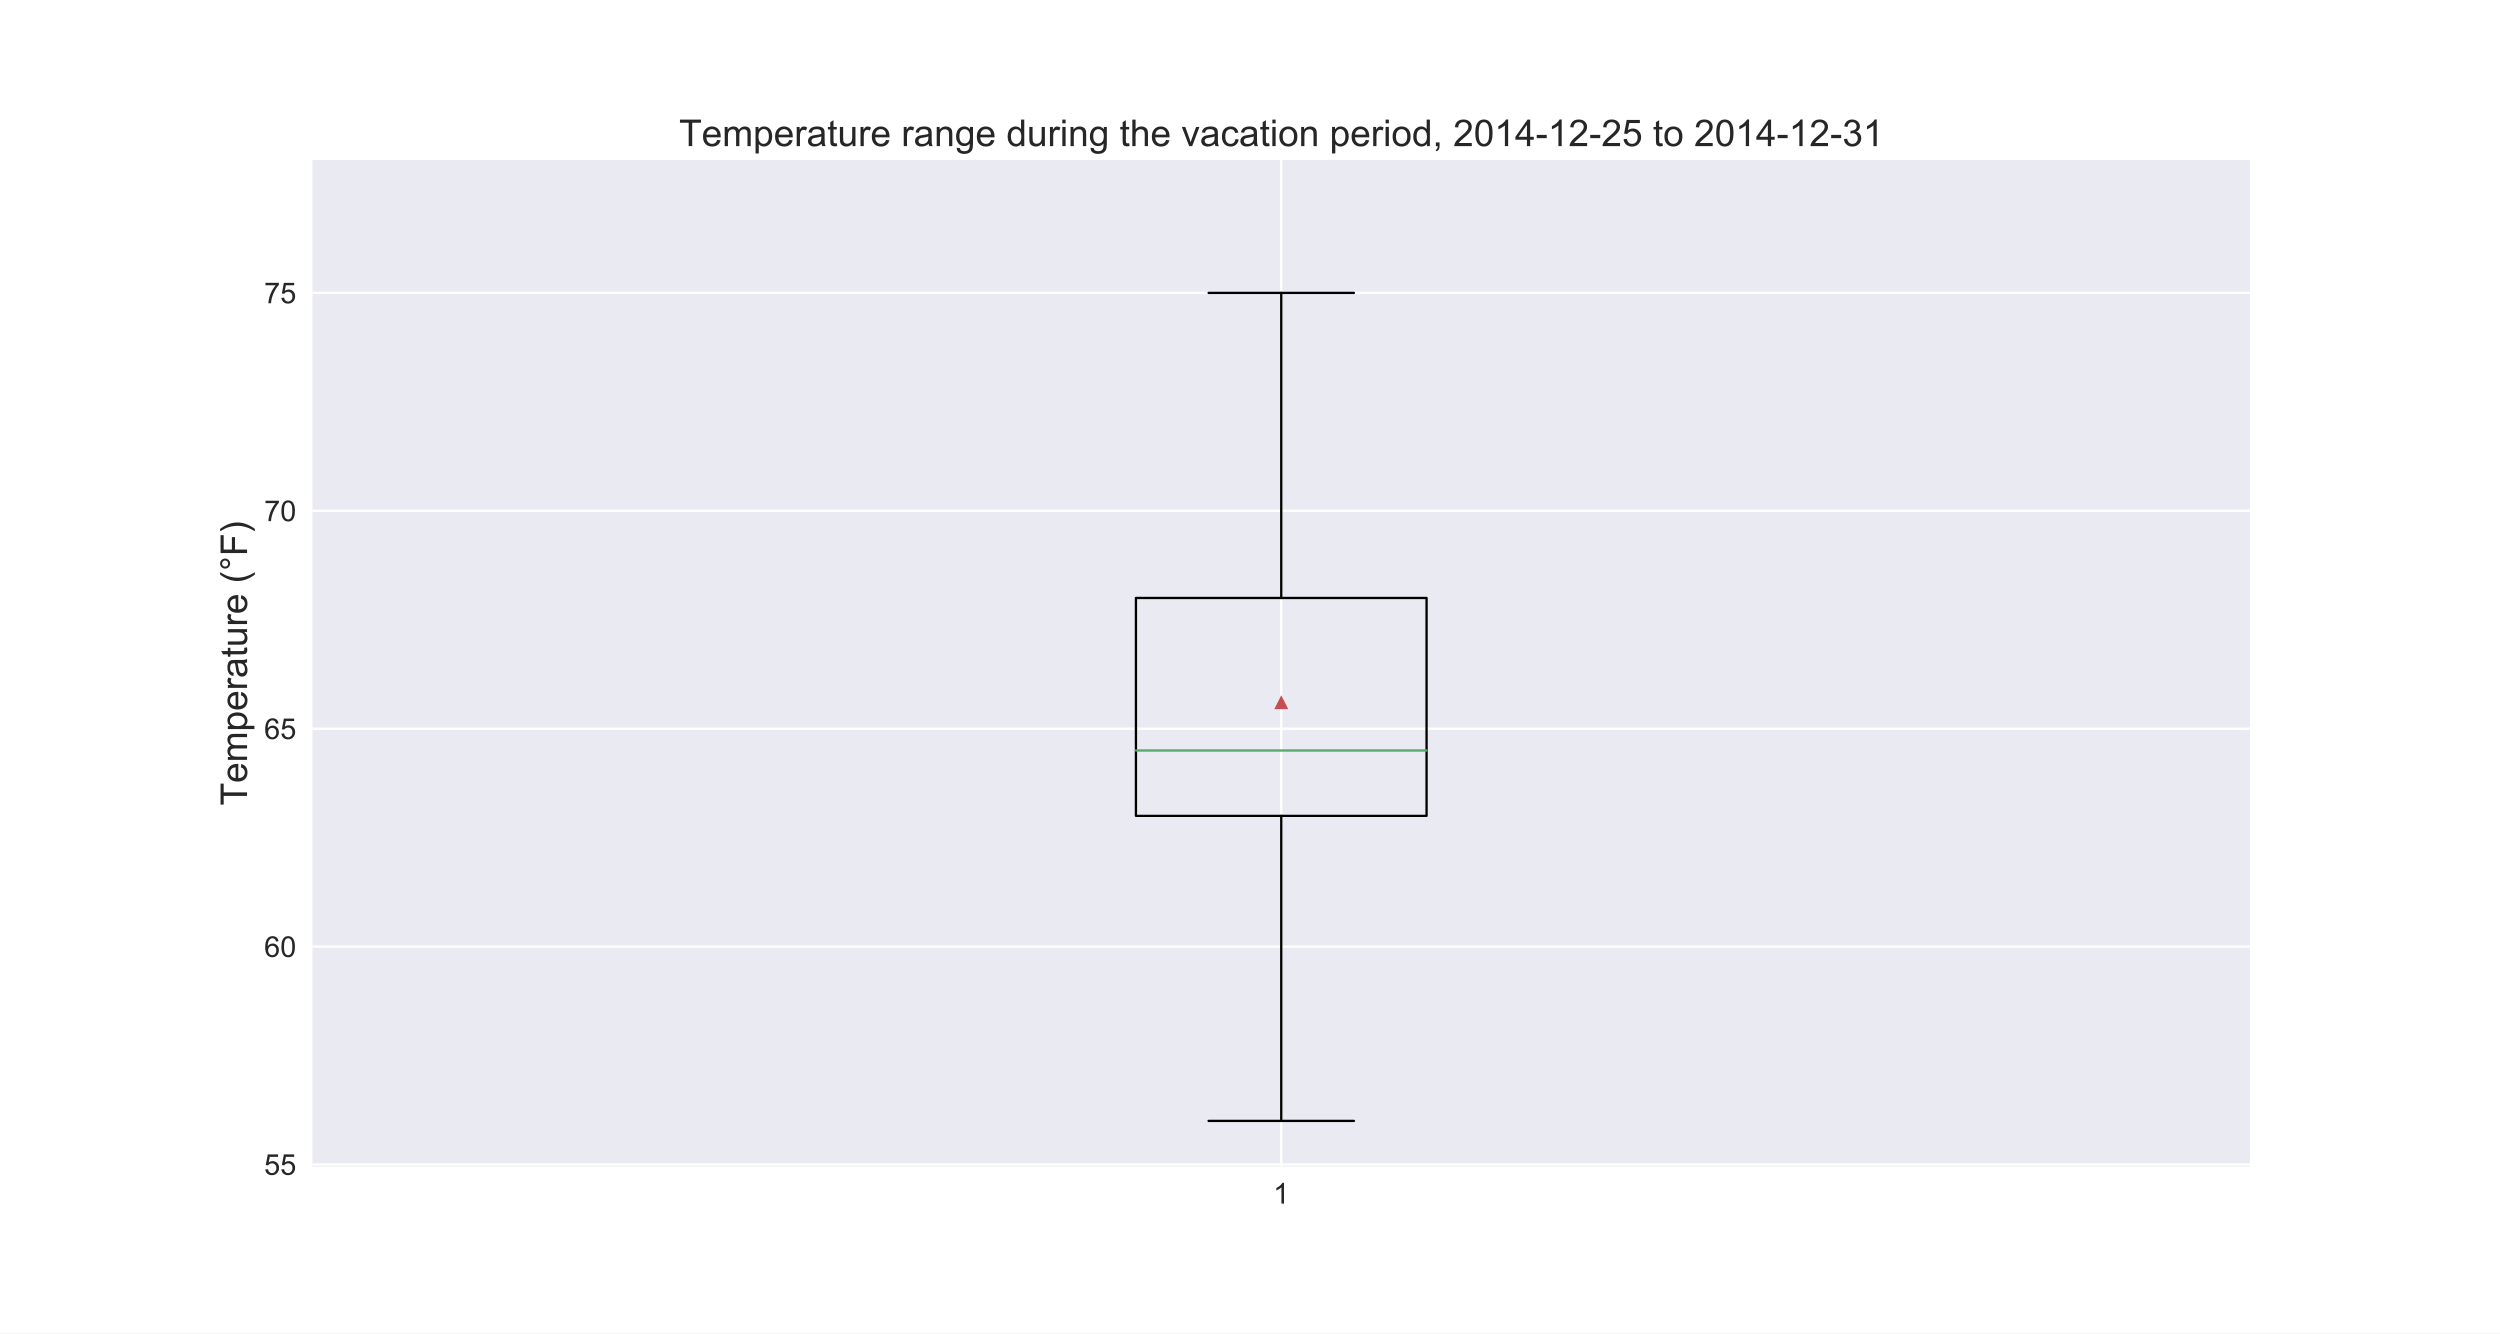
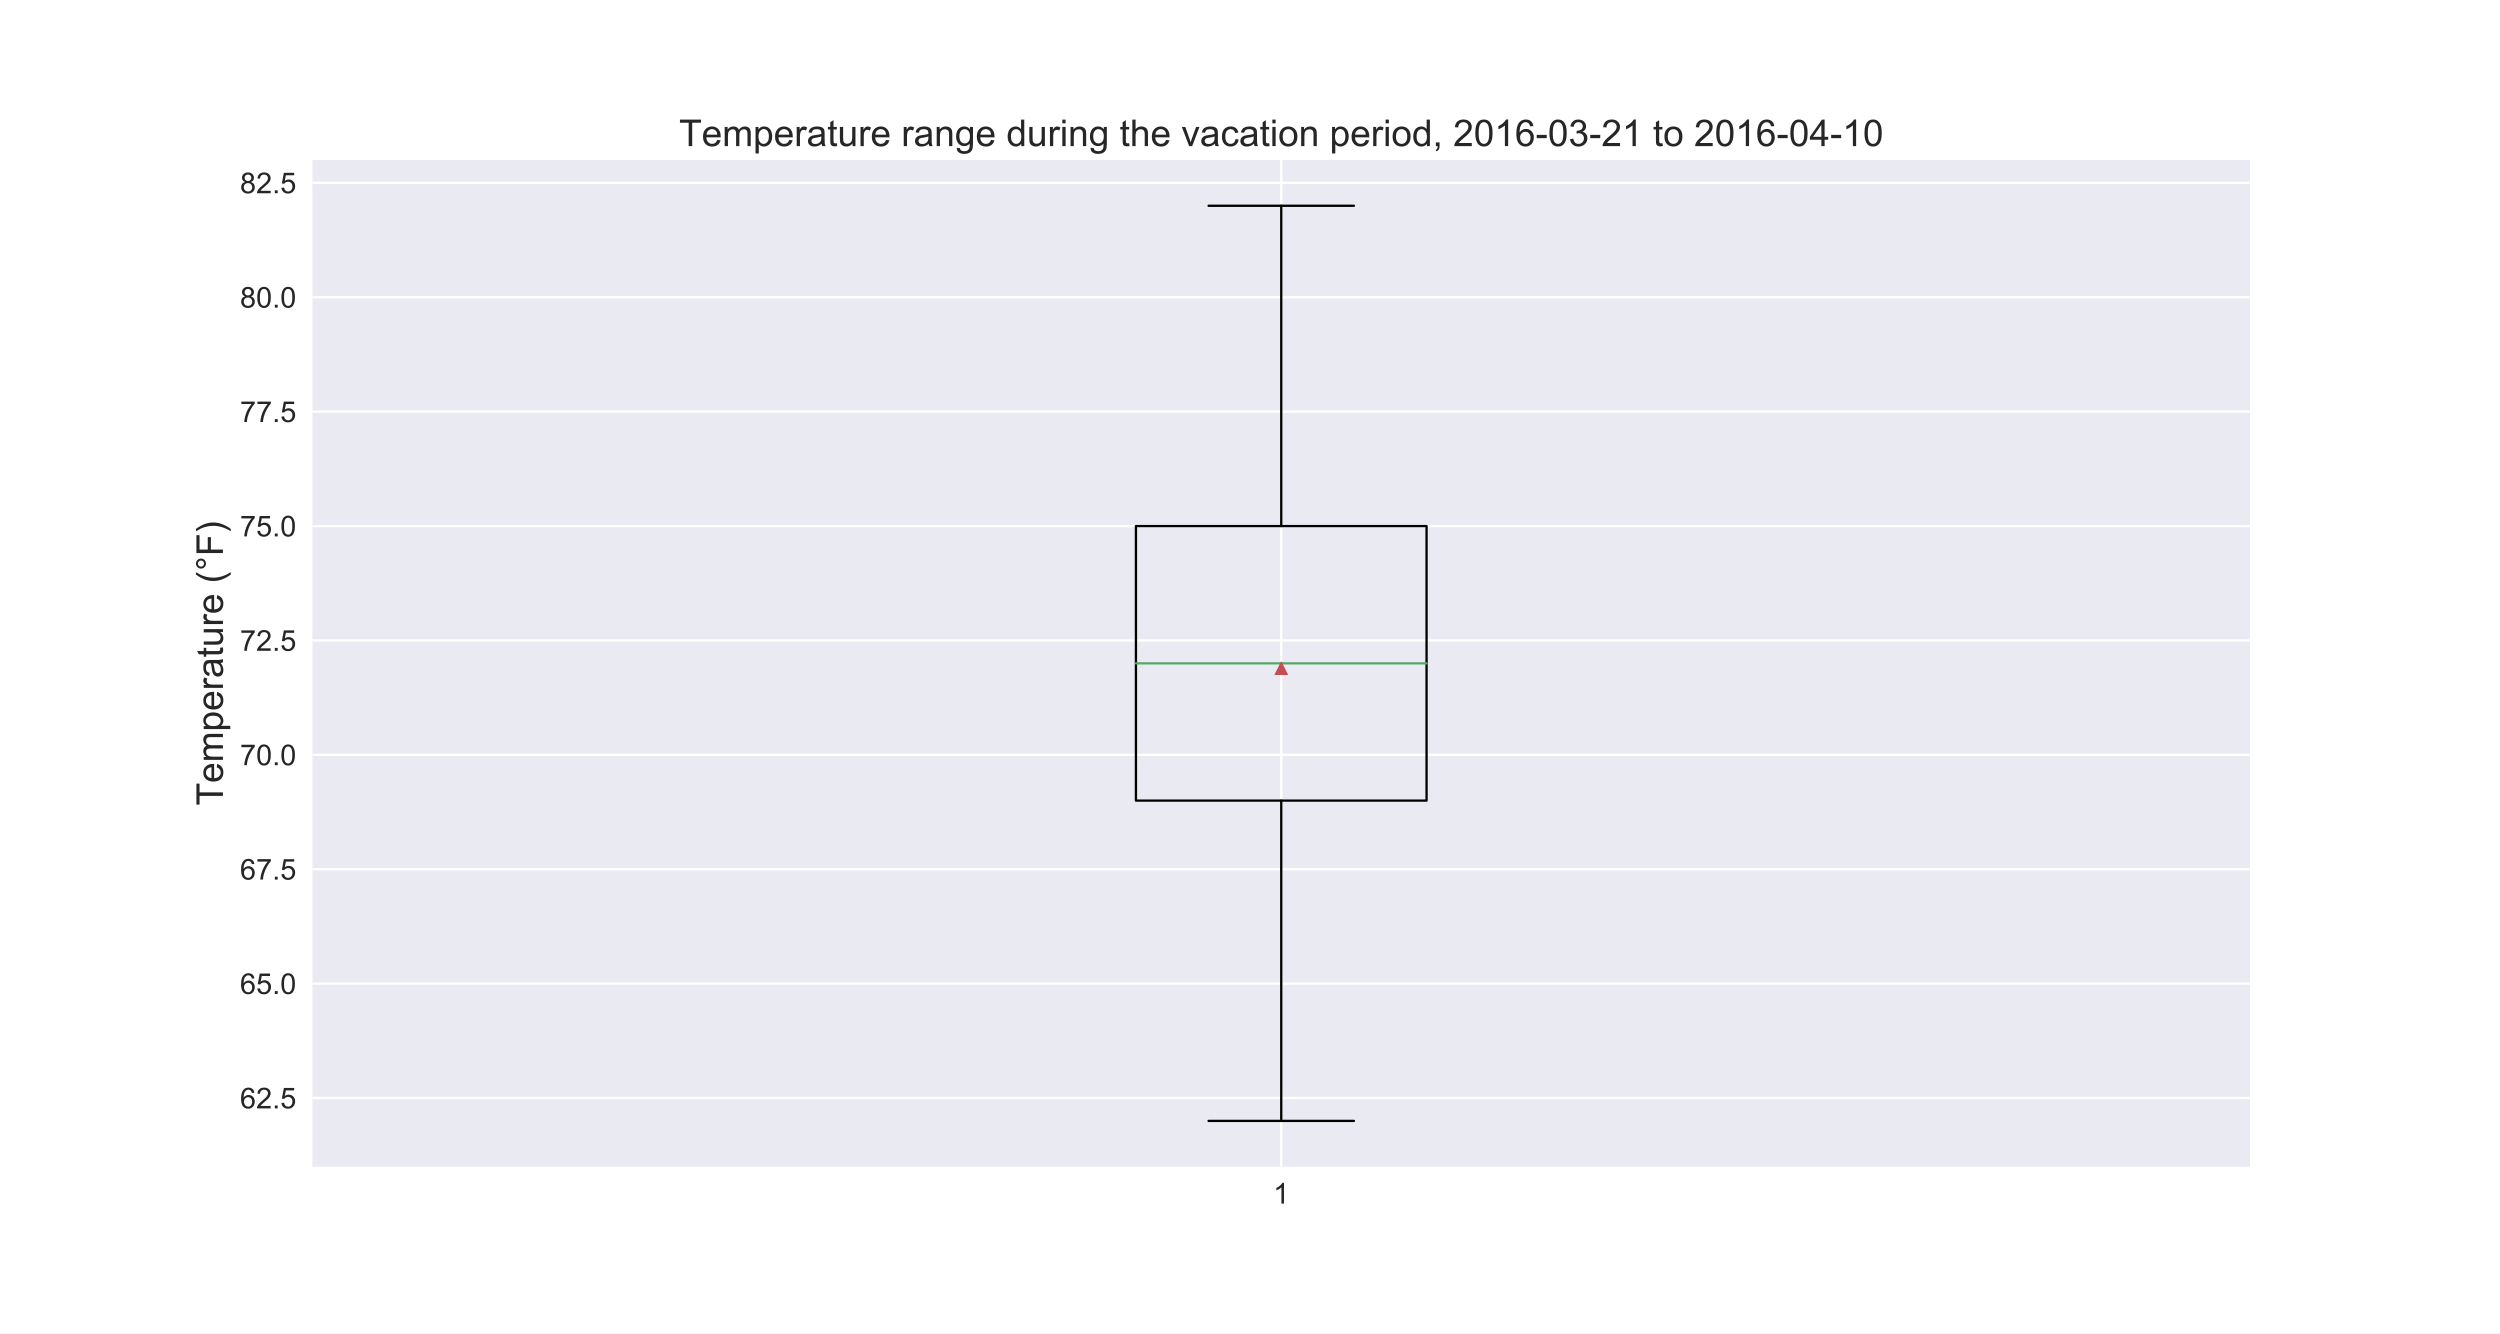
<svg xmlns="http://www.w3.org/2000/svg" xmlns:xlink="http://www.w3.org/1999/xlink" height="576pt" version="1.1" viewBox="0 0 1080 576" width="1080pt">
  <defs>
    <style type="text/css">
*{stroke-linecap:butt;stroke-linejoin:round;}
  </style>
  </defs>
  <g id="figure_1">
    <g id="patch_1">
      <path d="M 0 576  L 1080 576  L 1080 0  L 0 0  z " style="fill:#ffffff;" />
    </g>
    <g id="axes_1">
      <g id="patch_2">
        <path d="M 135 504  L 972 504  L 972 69.12  L 135 69.12  z " style="fill:#eaeaf2;" />
      </g>
      <g id="matplotlib.axis_1">
        <g id="xtick_1">
          <g id="line2d_1">
-             <path clip-path="url(#p45309df5b4)" d="M 553.5 504  L 553.5 69.12  " style="fill:none;stroke:#ffffff;stroke-linecap:round;" />
+             <path clip-path="url(#p46fe428287)" d="M 553.5 504  L 553.5 69.12  " style="fill:none;stroke:#ffffff;stroke-linecap:round;" />
          </g>
          <g id="line2d_2" />
          <g id="text_1">
            <defs>
              <path d="M 37.25 0  L 28.469 0  L 28.469 56  Q 25.297 52.984 20.141 49.953  Q 14.984 46.922 10.891 45.406  L 10.891 53.906  Q 18.266 57.375 23.781 62.297  Q 29.297 67.234 31.594 71.875  L 37.25 71.875  z " id="ArialMT-31" />
            </defs>
            <g style="fill:#262626;" transform="translate(550.0244 519.9473)scale(0.125 -0.125)">
              <use xlink:href="#ArialMT-31" />
            </g>
          </g>
        </g>
      </g>
      <g id="matplotlib.axis_2">
        <g id="ytick_1">
          <g id="line2d_3">
-             <path clip-path="url(#p45309df5b4)" d="M 135 503.059  L 972 503.059  " style="fill:none;stroke:#ffffff;stroke-linecap:round;" />
+             <path clip-path="url(#p46fe428287)" d="M 135 474.349  L 972 474.349  " style="fill:none;stroke:#ffffff;stroke-linecap:round;" />
          </g>
          <g id="line2d_4" />
          <g id="text_2">
            <defs>
+               <path d="M 49.75 54.047  L 41.016 53.375  Q 39.844 58.547 37.703 60.891  Q 34.125 64.656 28.906 64.656  Q 24.703 64.656 21.531 62.312  Q 17.391 59.281 14.984 53.469  Q 12.594 47.656 12.5 36.922  Q 15.672 41.75 20.266 44.094  Q 24.859 46.438 29.891 46.438  Q 38.672 46.438 44.844 39.969  Q 51.031 33.5 51.031 23.25  Q 51.031 16.5 48.125 10.719  Q 45.219 4.938 40.141 1.859  Q 35.062 -1.219 28.609 -1.219  Q 17.625 -1.219 10.688 6.859  Q 3.766 14.938 3.766 33.5  Q 3.766 54.25 11.422 63.672  Q 18.109 71.875 29.438 71.875  Q 37.891 71.875 43.281 67.141  Q 48.688 62.406 49.75 54.047  z M 13.875 23.188  Q 13.875 18.656 15.797 14.5  Q 17.719 10.359 21.188 8.172  Q 24.656 6 28.469 6  Q 34.031 6 38.031 10.484  Q 42.047 14.984 42.047 22.703  Q 42.047 30.125 38.078 34.391  Q 34.125 38.672 28.125 38.672  Q 22.172 38.672 18.016 34.391  Q 13.875 30.125 13.875 23.188  z " id="ArialMT-36" />
+               <path d="M 50.344 8.453  L 50.344 0  L 3.031 0  Q 2.938 3.172 4.047 6.109  Q 5.859 10.938 9.828 15.625  Q 13.812 20.312 21.344 26.469  Q 33.016 36.031 37.109 41.625  Q 41.219 47.219 41.219 52.203  Q 41.219 57.422 37.469 61  Q 33.734 64.594 27.734 64.594  Q 21.391 64.594 17.578 60.781  Q 13.766 56.984 13.719 50.25  L 4.688 51.172  Q 5.609 61.281 11.656 66.578  Q 17.719 71.875 27.938 71.875  Q 38.234 71.875 44.234 66.156  Q 50.25 60.453 50.25 52  Q 50.25 47.703 48.484 43.547  Q 46.734 39.406 42.656 34.812  Q 38.578 30.219 29.109 22.219  Q 21.188 15.578 18.938 13.203  Q 16.703 10.844 15.234 8.453  z " id="ArialMT-32" />
+               <path d="M 9.078 0  L 9.078 10.016  L 19.094 10.016  L 19.094 0  z " id="ArialMT-2e" />
              <path d="M 4.156 18.75  L 13.375 19.531  Q 14.406 12.797 18.141 9.391  Q 21.875 6 27.156 6  Q 33.5 6 37.891 10.781  Q 42.281 15.578 42.281 23.484  Q 42.281 31 38.062 35.344  Q 33.844 39.703 27 39.703  Q 22.75 39.703 19.328 37.766  Q 15.922 35.844 13.969 32.766  L 5.719 33.844  L 12.641 70.609  L 48.25 70.609  L 48.25 62.203  L 19.672 62.203  L 15.828 42.969  Q 22.266 47.469 29.344 47.469  Q 38.719 47.469 45.156 40.969  Q 51.609 34.469 51.609 24.266  Q 51.609 14.547 45.953 7.469  Q 39.062 -1.219 27.156 -1.219  Q 17.391 -1.219 11.203 4.25  Q 5.031 9.719 4.156 18.75  z " id="ArialMT-35" />
            </defs>
-             <g style="fill:#262626;" transform="translate(114.0977 507.5323)scale(0.125 -0.125)">
-               <use xlink:href="#ArialMT-35" />
-               <use x="55.615" xlink:href="#ArialMT-35" />
+             <g style="fill:#262626;" transform="translate(103.6738 478.8227)scale(0.125 -0.125)">
+               <use xlink:href="#ArialMT-36" />
+               <use x="55.615" xlink:href="#ArialMT-32" />
+               <use x="111.23" xlink:href="#ArialMT-2e" />
+               <use x="139.014" xlink:href="#ArialMT-35" />
            </g>
          </g>
        </g>
        <g id="ytick_2">
          <g id="line2d_5">
-             <path clip-path="url(#p45309df5b4)" d="M 135 408.929  L 972 408.929  " style="fill:none;stroke:#ffffff;stroke-linecap:round;" />
+             <path clip-path="url(#p46fe428287)" d="M 135 424.931  L 972 424.931  " style="fill:none;stroke:#ffffff;stroke-linecap:round;" />
          </g>
          <g id="line2d_6" />
          <g id="text_3">
            <defs>
-               <path d="M 49.75 54.047  L 41.016 53.375  Q 39.844 58.547 37.703 60.891  Q 34.125 64.656 28.906 64.656  Q 24.703 64.656 21.531 62.312  Q 17.391 59.281 14.984 53.469  Q 12.594 47.656 12.5 36.922  Q 15.672 41.75 20.266 44.094  Q 24.859 46.438 29.891 46.438  Q 38.672 46.438 44.844 39.969  Q 51.031 33.5 51.031 23.25  Q 51.031 16.5 48.125 10.719  Q 45.219 4.938 40.141 1.859  Q 35.062 -1.219 28.609 -1.219  Q 17.625 -1.219 10.688 6.859  Q 3.766 14.938 3.766 33.5  Q 3.766 54.25 11.422 63.672  Q 18.109 71.875 29.438 71.875  Q 37.891 71.875 43.281 67.141  Q 48.688 62.406 49.75 54.047  z M 13.875 23.188  Q 13.875 18.656 15.797 14.5  Q 17.719 10.359 21.188 8.172  Q 24.656 6 28.469 6  Q 34.031 6 38.031 10.484  Q 42.047 14.984 42.047 22.703  Q 42.047 30.125 38.078 34.391  Q 34.125 38.672 28.125 38.672  Q 22.172 38.672 18.016 34.391  Q 13.875 30.125 13.875 23.188  z " id="ArialMT-36" />
              <path d="M 4.156 35.297  Q 4.156 48 6.766 55.734  Q 9.375 63.484 14.516 67.672  Q 19.672 71.875 27.484 71.875  Q 33.25 71.875 37.594 69.547  Q 41.938 67.234 44.766 62.859  Q 47.609 58.5 49.219 52.219  Q 50.828 45.953 50.828 35.297  Q 50.828 22.703 48.234 14.969  Q 45.656 7.234 40.5 3  Q 35.359 -1.219 27.484 -1.219  Q 17.141 -1.219 11.234 6.203  Q 4.156 15.141 4.156 35.297  z M 13.188 35.297  Q 13.188 17.672 17.312 11.828  Q 21.438 6 27.484 6  Q 33.547 6 37.672 11.859  Q 41.797 17.719 41.797 35.297  Q 41.797 52.984 37.672 58.781  Q 33.547 64.594 27.391 64.594  Q 21.344 64.594 17.719 59.469  Q 13.188 52.938 13.188 35.297  z " id="ArialMT-30" />
            </defs>
-             <g style="fill:#262626;" transform="translate(114.0977 413.4025)scale(0.125 -0.125)">
+             <g style="fill:#262626;" transform="translate(103.6738 429.4045)scale(0.125 -0.125)">
              <use xlink:href="#ArialMT-36" />
-               <use x="55.615" xlink:href="#ArialMT-30" />
+               <use x="55.615" xlink:href="#ArialMT-35" />
+               <use x="111.23" xlink:href="#ArialMT-2e" />
+               <use x="139.014" xlink:href="#ArialMT-30" />
            </g>
          </g>
        </g>
        <g id="ytick_3">
          <g id="line2d_7">
-             <path clip-path="url(#p45309df5b4)" d="M 135 314.799  L 972 314.799  " style="fill:none;stroke:#ffffff;stroke-linecap:round;" />
+             <path clip-path="url(#p46fe428287)" d="M 135 375.513  L 972 375.513  " style="fill:none;stroke:#ffffff;stroke-linecap:round;" />
          </g>
          <g id="line2d_8" />
          <g id="text_4">
-             <g style="fill:#262626;" transform="translate(114.0977 319.2726)scale(0.125 -0.125)">
+             <defs>
+               <path d="M 4.734 62.203  L 4.734 70.656  L 51.078 70.656  L 51.078 63.812  Q 44.234 56.547 37.516 44.484  Q 30.812 32.422 27.156 19.672  Q 24.516 10.688 23.781 0  L 14.75 0  Q 14.891 8.453 18.062 20.406  Q 21.234 32.375 27.172 43.484  Q 33.109 54.594 39.797 62.203  z " id="ArialMT-37" />
+             </defs>
+             <g style="fill:#262626;" transform="translate(103.6738 379.9864)scale(0.125 -0.125)">
              <use xlink:href="#ArialMT-36" />
-               <use x="55.615" xlink:href="#ArialMT-35" />
+               <use x="55.615" xlink:href="#ArialMT-37" />
+               <use x="111.23" xlink:href="#ArialMT-2e" />
+               <use x="139.014" xlink:href="#ArialMT-35" />
            </g>
          </g>
        </g>
        <g id="ytick_4">
          <g id="line2d_9">
-             <path clip-path="url(#p45309df5b4)" d="M 135 220.669  L 972 220.669  " style="fill:none;stroke:#ffffff;stroke-linecap:round;" />
+             <path clip-path="url(#p46fe428287)" d="M 135 326.095  L 972 326.095  " style="fill:none;stroke:#ffffff;stroke-linecap:round;" />
          </g>
          <g id="line2d_10" />
          <g id="text_5">
-             <defs>
-               <path d="M 4.734 62.203  L 4.734 70.656  L 51.078 70.656  L 51.078 63.812  Q 44.234 56.547 37.516 44.484  Q 30.812 32.422 27.156 19.672  Q 24.516 10.688 23.781 0  L 14.75 0  Q 14.891 8.453 18.062 20.406  Q 21.234 32.375 27.172 43.484  Q 33.109 54.594 39.797 62.203  z " id="ArialMT-37" />
-             </defs>
-             <g style="fill:#262626;" transform="translate(114.0977 225.1427)scale(0.125 -0.125)">
+             <g style="fill:#262626;" transform="translate(103.6738 330.5682)scale(0.125 -0.125)">
              <use xlink:href="#ArialMT-37" />
              <use x="55.615" xlink:href="#ArialMT-30" />
+               <use x="111.23" xlink:href="#ArialMT-2e" />
+               <use x="139.014" xlink:href="#ArialMT-30" />
            </g>
          </g>
        </g>
        <g id="ytick_5">
          <g id="line2d_11">
-             <path clip-path="url(#p45309df5b4)" d="M 135 126.539  L 972 126.539  " style="fill:none;stroke:#ffffff;stroke-linecap:round;" />
+             <path clip-path="url(#p46fe428287)" d="M 135 276.676  L 972 276.676  " style="fill:none;stroke:#ffffff;stroke-linecap:round;" />
          </g>
          <g id="line2d_12" />
          <g id="text_6">
-             <g style="fill:#262626;" transform="translate(114.0977 131.0129)scale(0.125 -0.125)">
+             <g style="fill:#262626;" transform="translate(103.6738 281.15)scale(0.125 -0.125)">
+               <use xlink:href="#ArialMT-37" />
+               <use x="55.615" xlink:href="#ArialMT-32" />
+               <use x="111.23" xlink:href="#ArialMT-2e" />
+               <use x="139.014" xlink:href="#ArialMT-35" />
+             </g>
+           </g>
+         </g>
+         <g id="ytick_6">
+           <g id="line2d_13">
+             <path clip-path="url(#p46fe428287)" d="M 135 227.258  L 972 227.258  " style="fill:none;stroke:#ffffff;stroke-linecap:round;" />
+           </g>
+           <g id="line2d_14" />
+           <g id="text_7">
+             <g style="fill:#262626;" transform="translate(103.6738 231.7318)scale(0.125 -0.125)">
              <use xlink:href="#ArialMT-37" />
              <use x="55.615" xlink:href="#ArialMT-35" />
-             </g>
-           </g>
-         </g>
-         <g id="text_7">
+               <use x="111.23" xlink:href="#ArialMT-2e" />
+               <use x="139.014" xlink:href="#ArialMT-30" />
+             </g>
+           </g>
+         </g>
+         <g id="ytick_7">
+           <g id="line2d_15">
+             <path clip-path="url(#p46fe428287)" d="M 135 177.84  L 972 177.84  " style="fill:none;stroke:#ffffff;stroke-linecap:round;" />
+           </g>
+           <g id="line2d_16" />
+           <g id="text_8">
+             <g style="fill:#262626;" transform="translate(103.6738 182.3136)scale(0.125 -0.125)">
+               <use xlink:href="#ArialMT-37" />
+               <use x="55.615" xlink:href="#ArialMT-37" />
+               <use x="111.23" xlink:href="#ArialMT-2e" />
+               <use x="139.014" xlink:href="#ArialMT-35" />
+             </g>
+           </g>
+         </g>
+         <g id="ytick_8">
+           <g id="line2d_17">
+             <path clip-path="url(#p46fe428287)" d="M 135 128.422  L 972 128.422  " style="fill:none;stroke:#ffffff;stroke-linecap:round;" />
+           </g>
+           <g id="line2d_18" />
+           <g id="text_9">
+             <defs>
+               <path d="M 17.672 38.812  Q 12.203 40.828 9.562 44.531  Q 6.938 48.25 6.938 53.422  Q 6.938 61.234 12.547 66.547  Q 18.172 71.875 27.484 71.875  Q 36.859 71.875 42.578 66.422  Q 48.297 60.984 48.297 53.172  Q 48.297 48.188 45.672 44.5  Q 43.062 40.828 37.75 38.812  Q 44.344 36.672 47.781 31.875  Q 51.219 27.094 51.219 20.453  Q 51.219 11.281 44.719 5.031  Q 38.234 -1.219 27.641 -1.219  Q 17.047 -1.219 10.547 5.047  Q 4.047 11.328 4.047 20.703  Q 4.047 27.688 7.594 32.391  Q 11.141 37.109 17.672 38.812  z M 15.922 53.719  Q 15.922 48.641 19.188 45.406  Q 22.469 42.188 27.688 42.188  Q 32.766 42.188 36.016 45.375  Q 39.266 48.578 39.266 53.219  Q 39.266 58.062 35.906 61.359  Q 32.562 64.656 27.594 64.656  Q 22.562 64.656 19.234 61.422  Q 15.922 58.203 15.922 53.719  z M 13.094 20.656  Q 13.094 16.891 14.875 13.375  Q 16.656 9.859 20.172 7.922  Q 23.688 6 27.734 6  Q 34.031 6 38.125 10.047  Q 42.234 14.109 42.234 20.359  Q 42.234 26.703 38.016 30.859  Q 33.797 35.016 27.438 35.016  Q 21.234 35.016 17.156 30.906  Q 13.094 26.812 13.094 20.656  z " id="ArialMT-38" />
+             </defs>
+             <g style="fill:#262626;" transform="translate(103.6738 132.8955)scale(0.125 -0.125)">
+               <use xlink:href="#ArialMT-38" />
+               <use x="55.615" xlink:href="#ArialMT-30" />
+               <use x="111.23" xlink:href="#ArialMT-2e" />
+               <use x="139.014" xlink:href="#ArialMT-30" />
+             </g>
+           </g>
+         </g>
+         <g id="ytick_9">
+           <g id="line2d_19">
+             <path clip-path="url(#p46fe428287)" d="M 135 79.004  L 972 79.004  " style="fill:none;stroke:#ffffff;stroke-linecap:round;" />
+           </g>
+           <g id="line2d_20" />
+           <g id="text_10">
+             <g style="fill:#262626;" transform="translate(103.6738 83.47727)scale(0.125 -0.125)">
+               <use xlink:href="#ArialMT-38" />
+               <use x="55.615" xlink:href="#ArialMT-32" />
+               <use x="111.23" xlink:href="#ArialMT-2e" />
+               <use x="139.014" xlink:href="#ArialMT-35" />
+             </g>
+           </g>
+         </g>
+         <g id="text_11">
          <defs>
            <path d="M 25.922 0  L 25.922 63.141  L 2.344 63.141  L 2.344 71.578  L 59.078 71.578  L 59.078 63.141  L 35.406 63.141  L 35.406 0  z " id="ArialMT-54" />
            <path d="M 42.094 16.703  L 51.172 15.578  Q 49.031 7.625 43.219 3.219  Q 37.406 -1.172 28.375 -1.172  Q 17 -1.172 10.328 5.828  Q 3.656 12.844 3.656 25.484  Q 3.656 38.578 10.391 45.797  Q 17.141 53.031 27.875 53.031  Q 38.281 53.031 44.875 45.953  Q 51.469 38.875 51.469 26.031  Q 51.469 25.25 51.422 23.688  L 12.75 23.688  Q 13.234 15.141 17.578 10.594  Q 21.922 6.062 28.422 6.062  Q 33.25 6.062 36.672 8.594  Q 40.094 11.141 42.094 16.703  z M 13.234 30.906  L 42.188 30.906  Q 41.609 37.453 38.875 40.719  Q 34.672 45.797 27.984 45.797  Q 21.922 45.797 17.797 41.75  Q 13.672 37.703 13.234 30.906  z " id="ArialMT-65" />
            <path d="M 6.594 0  L 6.594 51.859  L 14.453 51.859  L 14.453 44.578  Q 16.891 48.391 20.938 50.703  Q 25 53.031 30.172 53.031  Q 35.938 53.031 39.625 50.641  Q 43.312 48.25 44.828 43.953  Q 50.984 53.031 60.844 53.031  Q 68.562 53.031 72.703 48.75  Q 76.859 44.484 76.859 35.594  L 76.859 0  L 68.109 0  L 68.109 32.672  Q 68.109 37.938 67.25 40.25  Q 66.406 42.578 64.156 43.984  Q 61.922 45.406 58.891 45.406  Q 53.422 45.406 49.797 41.766  Q 46.188 38.141 46.188 30.125  L 46.188 0  L 37.406 0  L 37.406 33.688  Q 37.406 39.547 35.25 42.469  Q 33.109 45.406 28.219 45.406  Q 24.516 45.406 21.359 43.453  Q 18.219 41.5 16.797 37.734  Q 15.375 33.984 15.375 26.906  L 15.375 0  z " id="ArialMT-6d" />
            <path d="M 6.594 -19.875  L 6.594 51.859  L 14.594 51.859  L 14.594 45.125  Q 17.438 49.078 21 51.047  Q 24.562 53.031 29.641 53.031  Q 36.281 53.031 41.359 49.609  Q 46.438 46.188 49.016 39.953  Q 51.609 33.734 51.609 26.312  Q 51.609 18.359 48.75 11.984  Q 45.906 5.609 40.453 2.219  Q 35.016 -1.172 29 -1.172  Q 24.609 -1.172 21.109 0.688  Q 17.625 2.547 15.375 5.375  L 15.375 -19.875  z M 14.547 25.641  Q 14.547 15.625 18.594 10.844  Q 22.656 6.062 28.422 6.062  Q 34.281 6.062 38.453 11.016  Q 42.625 15.969 42.625 26.375  Q 42.625 36.281 38.547 41.203  Q 34.469 46.141 28.812 46.141  Q 23.188 46.141 18.859 40.891  Q 14.547 35.641 14.547 25.641  z " id="ArialMT-70" />
            <path d="M 6.5 0  L 6.5 51.859  L 14.406 51.859  L 14.406 44  Q 17.438 49.516 20 51.266  Q 22.562 53.031 25.641 53.031  Q 30.078 53.031 34.672 50.203  L 31.641 42.047  Q 28.422 43.953 25.203 43.953  Q 22.312 43.953 20.016 42.219  Q 17.719 40.484 16.75 37.406  Q 15.281 32.719 15.281 27.156  L 15.281 0  z " id="ArialMT-72" />
            <path d="M 40.438 6.391  Q 35.547 2.25 31.031 0.531  Q 26.516 -1.172 21.344 -1.172  Q 12.797 -1.172 8.203 3  Q 3.609 7.172 3.609 13.672  Q 3.609 17.484 5.344 20.625  Q 7.078 23.781 9.891 25.688  Q 12.703 27.594 16.219 28.562  Q 18.797 29.25 24.031 29.891  Q 34.672 31.156 39.703 32.906  Q 39.75 34.719 39.75 35.203  Q 39.75 40.578 37.25 42.781  Q 33.891 45.75 27.25 45.75  Q 21.047 45.75 18.094 43.578  Q 15.141 41.406 13.719 35.891  L 5.125 37.062  Q 6.297 42.578 8.984 45.969  Q 11.672 49.359 16.75 51.188  Q 21.828 53.031 28.516 53.031  Q 35.156 53.031 39.297 51.469  Q 43.453 49.906 45.406 47.531  Q 47.359 45.172 48.141 41.547  Q 48.578 39.312 48.578 33.453  L 48.578 21.734  Q 48.578 9.469 49.141 6.219  Q 49.703 2.984 51.375 0  L 42.188 0  Q 40.828 2.734 40.438 6.391  z M 39.703 26.031  Q 34.906 24.078 25.344 22.703  Q 19.922 21.922 17.672 20.938  Q 15.438 19.969 14.203 18.094  Q 12.984 16.219 12.984 13.922  Q 12.984 10.406 15.641 8.062  Q 18.312 5.719 23.438 5.719  Q 28.516 5.719 32.469 7.938  Q 36.422 10.156 38.281 14.016  Q 39.703 17 39.703 22.797  z " id="ArialMT-61" />
            <path d="M 25.781 7.859  L 27.047 0.094  Q 23.344 -0.688 20.406 -0.688  Q 15.625 -0.688 12.984 0.828  Q 10.359 2.344 9.281 4.812  Q 8.203 7.281 8.203 15.188  L 8.203 45.016  L 1.766 45.016  L 1.766 51.859  L 8.203 51.859  L 8.203 64.703  L 16.938 69.969  L 16.938 51.859  L 25.781 51.859  L 25.781 45.016  L 16.938 45.016  L 16.938 14.703  Q 16.938 10.938 17.406 9.859  Q 17.875 8.797 18.922 8.156  Q 19.969 7.516 21.922 7.516  Q 23.391 7.516 25.781 7.859  z " id="ArialMT-74" />
            <path d="M 40.578 0  L 40.578 7.625  Q 34.516 -1.172 24.125 -1.172  Q 19.531 -1.172 15.547 0.578  Q 11.578 2.344 9.641 5  Q 7.719 7.672 6.938 11.531  Q 6.391 14.109 6.391 19.734  L 6.391 51.859  L 15.188 51.859  L 15.188 23.094  Q 15.188 16.219 15.719 13.812  Q 16.547 10.359 19.234 8.375  Q 21.922 6.391 25.875 6.391  Q 29.828 6.391 33.297 8.422  Q 36.766 10.453 38.203 13.938  Q 39.656 17.438 39.656 24.078  L 39.656 51.859  L 48.438 51.859  L 48.438 0  z " id="ArialMT-75" />
            <path id="ArialMT-20" />
            <path d="M 23.391 -21.047  Q 16.109 -11.859 11.078 0.438  Q 6.062 12.75 6.062 25.922  Q 6.062 37.547 9.812 48.188  Q 14.203 60.547 23.391 72.797  L 29.688 72.797  Q 23.781 62.641 21.875 58.297  Q 18.891 51.562 17.188 44.234  Q 15.094 35.109 15.094 25.875  Q 15.094 2.391 29.688 -21.047  z " id="ArialMT-28" />
            <path d="M 6.25 59.281  Q 6.25 64.891 10.219 68.844  Q 14.203 72.797 19.781 72.797  Q 25.438 72.797 29.391 68.844  Q 33.344 64.891 33.344 59.281  Q 33.344 53.656 29.359 49.672  Q 25.391 45.703 19.781 45.703  Q 14.203 45.703 10.219 49.656  Q 6.25 53.609 6.25 59.281  z M 11.578 59.281  Q 11.578 55.859 13.984 53.438  Q 16.406 51.031 19.828 51.031  Q 23.188 51.031 25.609 53.438  Q 28.031 55.859 28.031 59.281  Q 28.031 62.703 25.609 65.109  Q 23.188 67.531 19.828 67.531  Q 16.406 67.531 13.984 65.109  Q 11.578 62.703 11.578 59.281  z " id="ArialMT-b0" />
            <path d="M 8.203 0  L 8.203 71.578  L 56.5 71.578  L 56.5 63.141  L 17.672 63.141  L 17.672 40.969  L 51.266 40.969  L 51.266 32.516  L 17.672 32.516  L 17.672 0  z " id="ArialMT-46" />
            <path d="M 12.359 -21.047  L 6.062 -21.047  Q 20.656 2.391 20.656 25.875  Q 20.656 35.062 18.562 44.094  Q 16.891 51.422 13.922 58.156  Q 12.016 62.547 6.062 72.797  L 12.359 72.797  Q 21.531 60.547 25.922 48.188  Q 29.688 37.547 29.688 25.922  Q 29.688 12.75 24.625 0.438  Q 19.578 -11.859 12.359 -21.047  z " id="ArialMT-29" />
          </defs>
-           <g style="fill:#262626;" transform="translate(106.7302 347.9737)rotate(-90)scale(0.16 -0.16)">
+           <g style="fill:#262626;" transform="translate(96.30633 347.9737)rotate(-90)scale(0.16 -0.16)">
            <use xlink:href="#ArialMT-54" />
            <use x="60.912" xlink:href="#ArialMT-65" />
            <use x="116.527" xlink:href="#ArialMT-6d" />
            <use x="199.828" xlink:href="#ArialMT-70" />
            <use x="255.443" xlink:href="#ArialMT-65" />
            <use x="311.059" xlink:href="#ArialMT-72" />
            <use x="344.359" xlink:href="#ArialMT-61" />
            <use x="399.975" xlink:href="#ArialMT-74" />
            <use x="427.758" xlink:href="#ArialMT-75" />
            <use x="483.373" xlink:href="#ArialMT-72" />
            <use x="516.674" xlink:href="#ArialMT-65" />
            <use x="572.289" xlink:href="#ArialMT-20" />
            <use x="600.072" xlink:href="#ArialMT-28" />
            <use x="633.373" xlink:href="#ArialMT-b0" />
            <use x="673.363" xlink:href="#ArialMT-46" />
            <use x="734.447" xlink:href="#ArialMT-29" />
          </g>
        </g>
      </g>
-       <g id="line2d_13">
-         <path clip-path="url(#p45309df5b4)" d="M 490.725 352.451  L 616.275 352.451  L 616.275 258.321  L 490.725 258.321  L 490.725 352.451  " style="fill:none;stroke:#000000;stroke-linecap:round;" />
-       </g>
-       <g id="line2d_14">
-         <path clip-path="url(#p45309df5b4)" d="M 553.5 352.451  L 553.5 484.233  " style="fill:none;stroke:#000000;stroke-linecap:round;" />
-       </g>
-       <g id="line2d_15">
-         <path clip-path="url(#p45309df5b4)" d="M 553.5 258.321  L 553.5 126.539  " style="fill:none;stroke:#000000;stroke-linecap:round;" />
-       </g>
-       <g id="line2d_16">
-         <path clip-path="url(#p45309df5b4)" d="M 522.112 484.233  L 584.888 484.233  " style="fill:none;stroke:#000000;stroke-linecap:round;" />
-       </g>
-       <g id="line2d_17">
-         <path clip-path="url(#p45309df5b4)" d="M 522.112 126.539  L 584.888 126.539  " style="fill:none;stroke:#000000;stroke-linecap:round;" />
-       </g>
-       <g id="line2d_18">
+       <g id="line2d_21">
+         <path clip-path="url(#p46fe428287)" d="M 490.725 345.862  L 616.275 345.862  L 616.275 227.258  L 490.725 227.258  L 490.725 345.862  " style="fill:none;stroke:#000000;stroke-linecap:round;" />
+       </g>
+       <g id="line2d_22">
+         <path clip-path="url(#p46fe428287)" d="M 553.5 345.862  L 553.5 484.233  " style="fill:none;stroke:#000000;stroke-linecap:round;" />
+       </g>
+       <g id="line2d_23">
+         <path clip-path="url(#p46fe428287)" d="M 553.5 227.258  L 553.5 88.887  " style="fill:none;stroke:#000000;stroke-linecap:round;" />
+       </g>
+       <g id="line2d_24">
+         <path clip-path="url(#p46fe428287)" d="M 522.112 484.233  L 584.888 484.233  " style="fill:none;stroke:#000000;stroke-linecap:round;" />
+       </g>
+       <g id="line2d_25">
+         <path clip-path="url(#p46fe428287)" d="M 522.112 88.887  L 584.888 88.887  " style="fill:none;stroke:#000000;stroke-linecap:round;" />
+       </g>
+       <g id="line2d_26" />
+       <g id="line2d_27">
+         <path clip-path="url(#p46fe428287)" d="M 490.725 286.56  L 616.275 286.56  " style="fill:none;stroke:#55a868;stroke-linecap:round;" />
+       </g>
+       <g id="line2d_28">
+         <path clip-path="url(#p46fe428287)" d="M 553.5 288.595  " style="fill:none;stroke:#c44e52;stroke-dasharray:3.7,1.6;stroke-dashoffset:0;" />
        <defs>
-           <path d="M 0 3  C 0.796 3 1.559 2.684 2.121 2.121  C 2.684 1.559 3 0.796 3 0  C 3 -0.796 2.684 -1.559 2.121 -2.121  C 1.559 -2.684 0.796 -3 0 -3  C -0.796 -3 -1.559 -2.684 -2.121 -2.121  C -2.684 -1.559 -3 -0.796 -3 0  C -3 0.796 -2.684 1.559 -2.121 2.121  C -1.559 2.684 -0.796 3 0 3  z " id="m69f73a4b55" />
+           <path d="M 0 -3  L -3 3  L 3 3  z " id="mfe42d89175" />
        </defs>
-         <g clip-path="url(#p45309df5b4)">
-           <use style="fill-opacity:0;" x="553.5" xlink:href="#m69f73a4b55" y="88.887" />
-           <use style="fill-opacity:0;" x="553.5" xlink:href="#m69f73a4b55" y="107.713" />
-           <use style="fill-opacity:0;" x="553.5" xlink:href="#m69f73a4b55" y="107.713" />
-           <use style="fill-opacity:0;" x="553.5" xlink:href="#m69f73a4b55" y="107.713" />
-         </g>
-       </g>
-       <g id="line2d_19">
-         <path clip-path="url(#p45309df5b4)" d="M 490.725 324.212  L 616.275 324.212  " style="fill:none;stroke:#55a868;stroke-linecap:round;" />
-       </g>
-       <g id="line2d_20">
-         <path clip-path="url(#p45309df5b4)" d="M 553.5 303.34  " style="fill:none;stroke:#c44e52;stroke-dasharray:3.7,1.6;stroke-dashoffset:0;" />
-         <defs>
-           <path d="M 0 -3  L -3 3  L 3 3  z " id="m98ec44db36" />
-         </defs>
-         <g clip-path="url(#p45309df5b4)">
-           <use style="fill:#c44e52;" x="553.5" xlink:href="#m98ec44db36" y="303.34" />
+         <g clip-path="url(#p46fe428287)">
+           <use style="fill:#c44e52;" x="553.5" xlink:href="#mfe42d89175" y="288.595" />
        </g>
      </g>
      <g id="patch_3">
        <path d="M 135 504  L 135 69.12  " style="fill:none;" />
      </g>
      <g id="patch_4">
        <path d="M 972 504  L 972 69.12  " style="fill:none;" />
      </g>
      <g id="patch_5">
        <path d="M 135 504  L 972 504  " style="fill:none;" />
      </g>
      <g id="patch_6">
        <path d="M 135 69.12  L 972 69.12  " style="fill:none;" />
      </g>
-       <g id="text_8">
+       <g id="text_12">
        <defs>
          <path d="M 6.594 0  L 6.594 51.859  L 14.5 51.859  L 14.5 44.484  Q 20.219 53.031 31 53.031  Q 35.688 53.031 39.625 51.344  Q 43.562 49.656 45.516 46.922  Q 47.469 44.188 48.25 40.438  Q 48.734 37.984 48.734 31.891  L 48.734 0  L 39.938 0  L 39.938 31.547  Q 39.938 36.922 38.906 39.578  Q 37.891 42.234 35.281 43.812  Q 32.672 45.406 29.156 45.406  Q 23.531 45.406 19.453 41.844  Q 15.375 38.281 15.375 28.328  L 15.375 0  z " id="ArialMT-6e" />
          <path d="M 4.984 -4.297  L 13.531 -5.562  Q 14.062 -9.516 16.5 -11.328  Q 19.781 -13.766 25.438 -13.766  Q 31.547 -13.766 34.859 -11.328  Q 38.188 -8.891 39.359 -4.5  Q 40.047 -1.812 39.984 6.781  Q 34.234 0 25.641 0  Q 14.938 0 9.078 7.719  Q 3.219 15.438 3.219 26.219  Q 3.219 33.641 5.906 39.906  Q 8.594 46.188 13.688 49.609  Q 18.797 53.031 25.688 53.031  Q 34.859 53.031 40.828 45.609  L 40.828 51.859  L 48.922 51.859  L 48.922 7.031  Q 48.922 -5.078 46.453 -10.125  Q 44 -15.188 38.641 -18.109  Q 33.297 -21.047 25.484 -21.047  Q 16.219 -21.047 10.5 -16.875  Q 4.781 -12.703 4.984 -4.297  z M 12.25 26.859  Q 12.25 16.656 16.297 11.969  Q 20.359 7.281 26.469 7.281  Q 32.516 7.281 36.609 11.938  Q 40.719 16.609 40.719 26.562  Q 40.719 36.078 36.5 40.906  Q 32.281 45.75 26.312 45.75  Q 20.453 45.75 16.344 40.984  Q 12.25 36.234 12.25 26.859  z " id="ArialMT-67" />
          <path d="M 40.234 0  L 40.234 6.547  Q 35.297 -1.172 25.734 -1.172  Q 19.531 -1.172 14.328 2.25  Q 9.125 5.672 6.266 11.797  Q 3.422 17.922 3.422 25.875  Q 3.422 33.641 6 39.969  Q 8.594 46.297 13.766 49.656  Q 18.953 53.031 25.344 53.031  Q 30.031 53.031 33.688 51.047  Q 37.359 49.078 39.656 45.906  L 39.656 71.578  L 48.391 71.578  L 48.391 0  z M 12.453 25.875  Q 12.453 15.922 16.641 10.984  Q 20.844 6.062 26.562 6.062  Q 32.328 6.062 36.344 10.766  Q 40.375 15.484 40.375 25.141  Q 40.375 35.797 36.266 40.766  Q 32.172 45.75 26.172 45.75  Q 20.312 45.75 16.375 40.969  Q 12.453 36.188 12.453 25.875  z " id="ArialMT-64" />
          <path d="M 6.641 61.469  L 6.641 71.578  L 15.438 71.578  L 15.438 61.469  z M 6.641 0  L 6.641 51.859  L 15.438 51.859  L 15.438 0  z " id="ArialMT-69" />
          <path d="M 6.594 0  L 6.594 71.578  L 15.375 71.578  L 15.375 45.906  Q 21.531 53.031 30.906 53.031  Q 36.672 53.031 40.922 50.75  Q 45.172 48.484 47 44.484  Q 48.828 40.484 48.828 32.859  L 48.828 0  L 40.047 0  L 40.047 32.859  Q 40.047 39.453 37.188 42.453  Q 34.328 45.453 29.109 45.453  Q 25.203 45.453 21.75 43.422  Q 18.312 41.406 16.844 37.938  Q 15.375 34.469 15.375 28.375  L 15.375 0  z " id="ArialMT-68" />
          <path d="M 21 0  L 1.266 51.859  L 10.547 51.859  L 21.688 20.797  Q 23.484 15.766 25 10.359  Q 26.172 14.453 28.266 20.219  L 39.797 51.859  L 48.828 51.859  L 29.203 0  z " id="ArialMT-76" />
          <path d="M 40.438 19  L 49.078 17.875  Q 47.656 8.938 41.812 3.875  Q 35.984 -1.172 27.484 -1.172  Q 16.844 -1.172 10.375 5.781  Q 3.906 12.75 3.906 25.734  Q 3.906 34.125 6.688 40.422  Q 9.469 46.734 15.156 49.875  Q 20.844 53.031 27.547 53.031  Q 35.984 53.031 41.359 48.75  Q 46.734 44.484 48.25 36.625  L 39.703 35.297  Q 38.484 40.531 35.375 43.156  Q 32.281 45.797 27.875 45.797  Q 21.234 45.797 17.078 41.031  Q 12.938 36.281 12.938 25.984  Q 12.938 15.531 16.938 10.797  Q 20.953 6.062 27.391 6.062  Q 32.562 6.062 36.031 9.234  Q 39.5 12.406 40.438 19  z " id="ArialMT-63" />
          <path d="M 3.328 25.922  Q 3.328 40.328 11.328 47.266  Q 18.016 53.031 27.641 53.031  Q 38.328 53.031 45.109 46.016  Q 51.906 39.016 51.906 26.656  Q 51.906 16.656 48.906 10.906  Q 45.906 5.172 40.156 2  Q 34.422 -1.172 27.641 -1.172  Q 16.75 -1.172 10.031 5.812  Q 3.328 12.797 3.328 25.922  z M 12.359 25.922  Q 12.359 15.969 16.703 11.016  Q 21.047 6.062 27.641 6.062  Q 34.188 6.062 38.531 11.031  Q 42.875 16.016 42.875 26.219  Q 42.875 35.844 38.5 40.797  Q 34.125 45.75 27.641 45.75  Q 21.047 45.75 16.703 40.812  Q 12.359 35.891 12.359 25.922  z " id="ArialMT-6f" />
          <path d="M 8.891 0  L 8.891 10.016  L 18.891 10.016  L 18.891 0  Q 18.891 -5.516 16.938 -8.906  Q 14.984 -12.312 10.75 -14.156  L 8.297 -10.406  Q 11.078 -9.188 12.391 -6.812  Q 13.719 -4.438 13.875 0  z " id="ArialMT-2c" />
-           <path d="M 50.344 8.453  L 50.344 0  L 3.031 0  Q 2.938 3.172 4.047 6.109  Q 5.859 10.938 9.828 15.625  Q 13.812 20.312 21.344 26.469  Q 33.016 36.031 37.109 41.625  Q 41.219 47.219 41.219 52.203  Q 41.219 57.422 37.469 61  Q 33.734 64.594 27.734 64.594  Q 21.391 64.594 17.578 60.781  Q 13.766 56.984 13.719 50.25  L 4.688 51.172  Q 5.609 61.281 11.656 66.578  Q 17.719 71.875 27.938 71.875  Q 38.234 71.875 44.234 66.156  Q 50.25 60.453 50.25 52  Q 50.25 47.703 48.484 43.547  Q 46.734 39.406 42.656 34.812  Q 38.578 30.219 29.109 22.219  Q 21.188 15.578 18.938 13.203  Q 16.703 10.844 15.234 8.453  z " id="ArialMT-32" />
-           <path d="M 32.328 0  L 32.328 17.141  L 1.266 17.141  L 1.266 25.203  L 33.938 71.578  L 41.109 71.578  L 41.109 25.203  L 50.781 25.203  L 50.781 17.141  L 41.109 17.141  L 41.109 0  z M 32.328 25.203  L 32.328 57.469  L 9.906 25.203  z " id="ArialMT-34" />
          <path d="M 3.172 21.484  L 3.172 30.328  L 30.172 30.328  L 30.172 21.484  z " id="ArialMT-2d" />
          <path d="M 4.203 18.891  L 12.984 20.062  Q 14.5 12.594 18.141 9.297  Q 21.781 6 27 6  Q 33.203 6 37.469 10.297  Q 41.75 14.594 41.75 20.953  Q 41.75 27 37.797 30.922  Q 33.844 34.859 27.734 34.859  Q 25.25 34.859 21.531 33.891  L 22.516 41.609  Q 23.391 41.5 23.922 41.5  Q 29.547 41.5 34.031 44.422  Q 38.531 47.359 38.531 53.469  Q 38.531 58.297 35.25 61.469  Q 31.984 64.656 26.812 64.656  Q 21.688 64.656 18.266 61.422  Q 14.844 58.203 13.875 51.766  L 5.078 53.328  Q 6.688 62.156 12.391 67.016  Q 18.109 71.875 26.609 71.875  Q 32.469 71.875 37.391 69.359  Q 42.328 66.844 44.938 62.5  Q 47.562 58.156 47.562 53.266  Q 47.562 48.641 45.062 44.828  Q 42.578 41.016 37.703 38.766  Q 44.047 37.312 47.562 32.688  Q 51.078 28.078 51.078 21.141  Q 51.078 11.766 44.234 5.25  Q 37.406 -1.266 26.953 -1.266  Q 17.531 -1.266 11.297 4.344  Q 5.078 9.969 4.203 18.891  z " id="ArialMT-33" />
+           <path d="M 32.328 0  L 32.328 17.141  L 1.266 17.141  L 1.266 25.203  L 33.938 71.578  L 41.109 71.578  L 41.109 25.203  L 50.781 25.203  L 50.781 17.141  L 41.109 17.141  L 41.109 0  z M 32.328 25.203  L 32.328 57.469  L 9.906 25.203  z " id="ArialMT-34" />
        </defs>
        <g style="fill:#262626;" transform="translate(293.3662 63.12)scale(0.16 -0.16)">
          <use xlink:href="#ArialMT-54" />
          <use x="60.912" xlink:href="#ArialMT-65" />
          <use x="116.527" xlink:href="#ArialMT-6d" />
          <use x="199.828" xlink:href="#ArialMT-70" />
          <use x="255.443" xlink:href="#ArialMT-65" />
          <use x="311.059" xlink:href="#ArialMT-72" />
          <use x="344.359" xlink:href="#ArialMT-61" />
          <use x="399.975" xlink:href="#ArialMT-74" />
          <use x="427.758" xlink:href="#ArialMT-75" />
          <use x="483.373" xlink:href="#ArialMT-72" />
          <use x="516.674" xlink:href="#ArialMT-65" />
          <use x="572.289" xlink:href="#ArialMT-20" />
          <use x="600.072" xlink:href="#ArialMT-72" />
          <use x="633.373" xlink:href="#ArialMT-61" />
          <use x="688.988" xlink:href="#ArialMT-6e" />
          <use x="744.604" xlink:href="#ArialMT-67" />
          <use x="800.219" xlink:href="#ArialMT-65" />
          <use x="855.834" xlink:href="#ArialMT-20" />
          <use x="883.617" xlink:href="#ArialMT-64" />
          <use x="939.232" xlink:href="#ArialMT-75" />
          <use x="994.848" xlink:href="#ArialMT-72" />
          <use x="1028.148" xlink:href="#ArialMT-69" />
          <use x="1050.365" xlink:href="#ArialMT-6e" />
          <use x="1105.98" xlink:href="#ArialMT-67" />
          <use x="1161.596" xlink:href="#ArialMT-20" />
          <use x="1189.379" xlink:href="#ArialMT-74" />
          <use x="1217.162" xlink:href="#ArialMT-68" />
          <use x="1272.777" xlink:href="#ArialMT-65" />
          <use x="1328.393" xlink:href="#ArialMT-20" />
          <use x="1356.176" xlink:href="#ArialMT-76" />
          <use x="1406.176" xlink:href="#ArialMT-61" />
          <use x="1461.791" xlink:href="#ArialMT-63" />
          <use x="1511.791" xlink:href="#ArialMT-61" />
          <use x="1567.406" xlink:href="#ArialMT-74" />
          <use x="1595.189" xlink:href="#ArialMT-69" />
          <use x="1617.406" xlink:href="#ArialMT-6f" />
          <use x="1673.021" xlink:href="#ArialMT-6e" />
          <use x="1728.637" xlink:href="#ArialMT-20" />
          <use x="1756.42" xlink:href="#ArialMT-70" />
          <use x="1812.035" xlink:href="#ArialMT-65" />
          <use x="1867.65" xlink:href="#ArialMT-72" />
          <use x="1900.951" xlink:href="#ArialMT-69" />
          <use x="1923.168" xlink:href="#ArialMT-6f" />
          <use x="1978.783" xlink:href="#ArialMT-64" />
          <use x="2034.398" xlink:href="#ArialMT-2c" />
          <use x="2062.182" xlink:href="#ArialMT-20" />
          <use x="2089.965" xlink:href="#ArialMT-32" />
          <use x="2145.58" xlink:href="#ArialMT-30" />
          <use x="2201.195" xlink:href="#ArialMT-31" />
-           <use x="2256.811" xlink:href="#ArialMT-34" />
+           <use x="2256.811" xlink:href="#ArialMT-36" />
          <use x="2312.426" xlink:href="#ArialMT-2d" />
-           <use x="2345.727" xlink:href="#ArialMT-31" />
-           <use x="2401.342" xlink:href="#ArialMT-32" />
+           <use x="2345.727" xlink:href="#ArialMT-30" />
+           <use x="2401.342" xlink:href="#ArialMT-33" />
          <use x="2456.957" xlink:href="#ArialMT-2d" />
          <use x="2490.258" xlink:href="#ArialMT-32" />
-           <use x="2545.873" xlink:href="#ArialMT-35" />
+           <use x="2545.873" xlink:href="#ArialMT-31" />
          <use x="2601.488" xlink:href="#ArialMT-20" />
          <use x="2629.271" xlink:href="#ArialMT-74" />
          <use x="2657.055" xlink:href="#ArialMT-6f" />
          <use x="2712.67" xlink:href="#ArialMT-20" />
          <use x="2740.453" xlink:href="#ArialMT-32" />
          <use x="2796.068" xlink:href="#ArialMT-30" />
          <use x="2851.684" xlink:href="#ArialMT-31" />
-           <use x="2907.299" xlink:href="#ArialMT-34" />
+           <use x="2907.299" xlink:href="#ArialMT-36" />
          <use x="2962.914" xlink:href="#ArialMT-2d" />
-           <use x="2996.215" xlink:href="#ArialMT-31" />
-           <use x="3051.83" xlink:href="#ArialMT-32" />
+           <use x="2996.215" xlink:href="#ArialMT-30" />
+           <use x="3051.83" xlink:href="#ArialMT-34" />
          <use x="3107.445" xlink:href="#ArialMT-2d" />
-           <use x="3140.746" xlink:href="#ArialMT-33" />
-           <use x="3196.361" xlink:href="#ArialMT-31" />
+           <use x="3140.746" xlink:href="#ArialMT-31" />
+           <use x="3196.361" xlink:href="#ArialMT-30" />
        </g>
      </g>
    </g>
  </g>
  <defs>
-     <clipPath id="p45309df5b4">
+     <clipPath id="p46fe428287">
      <rect height="434.88" width="837" x="135" y="69.12" />
    </clipPath>
  </defs>
</svg>
